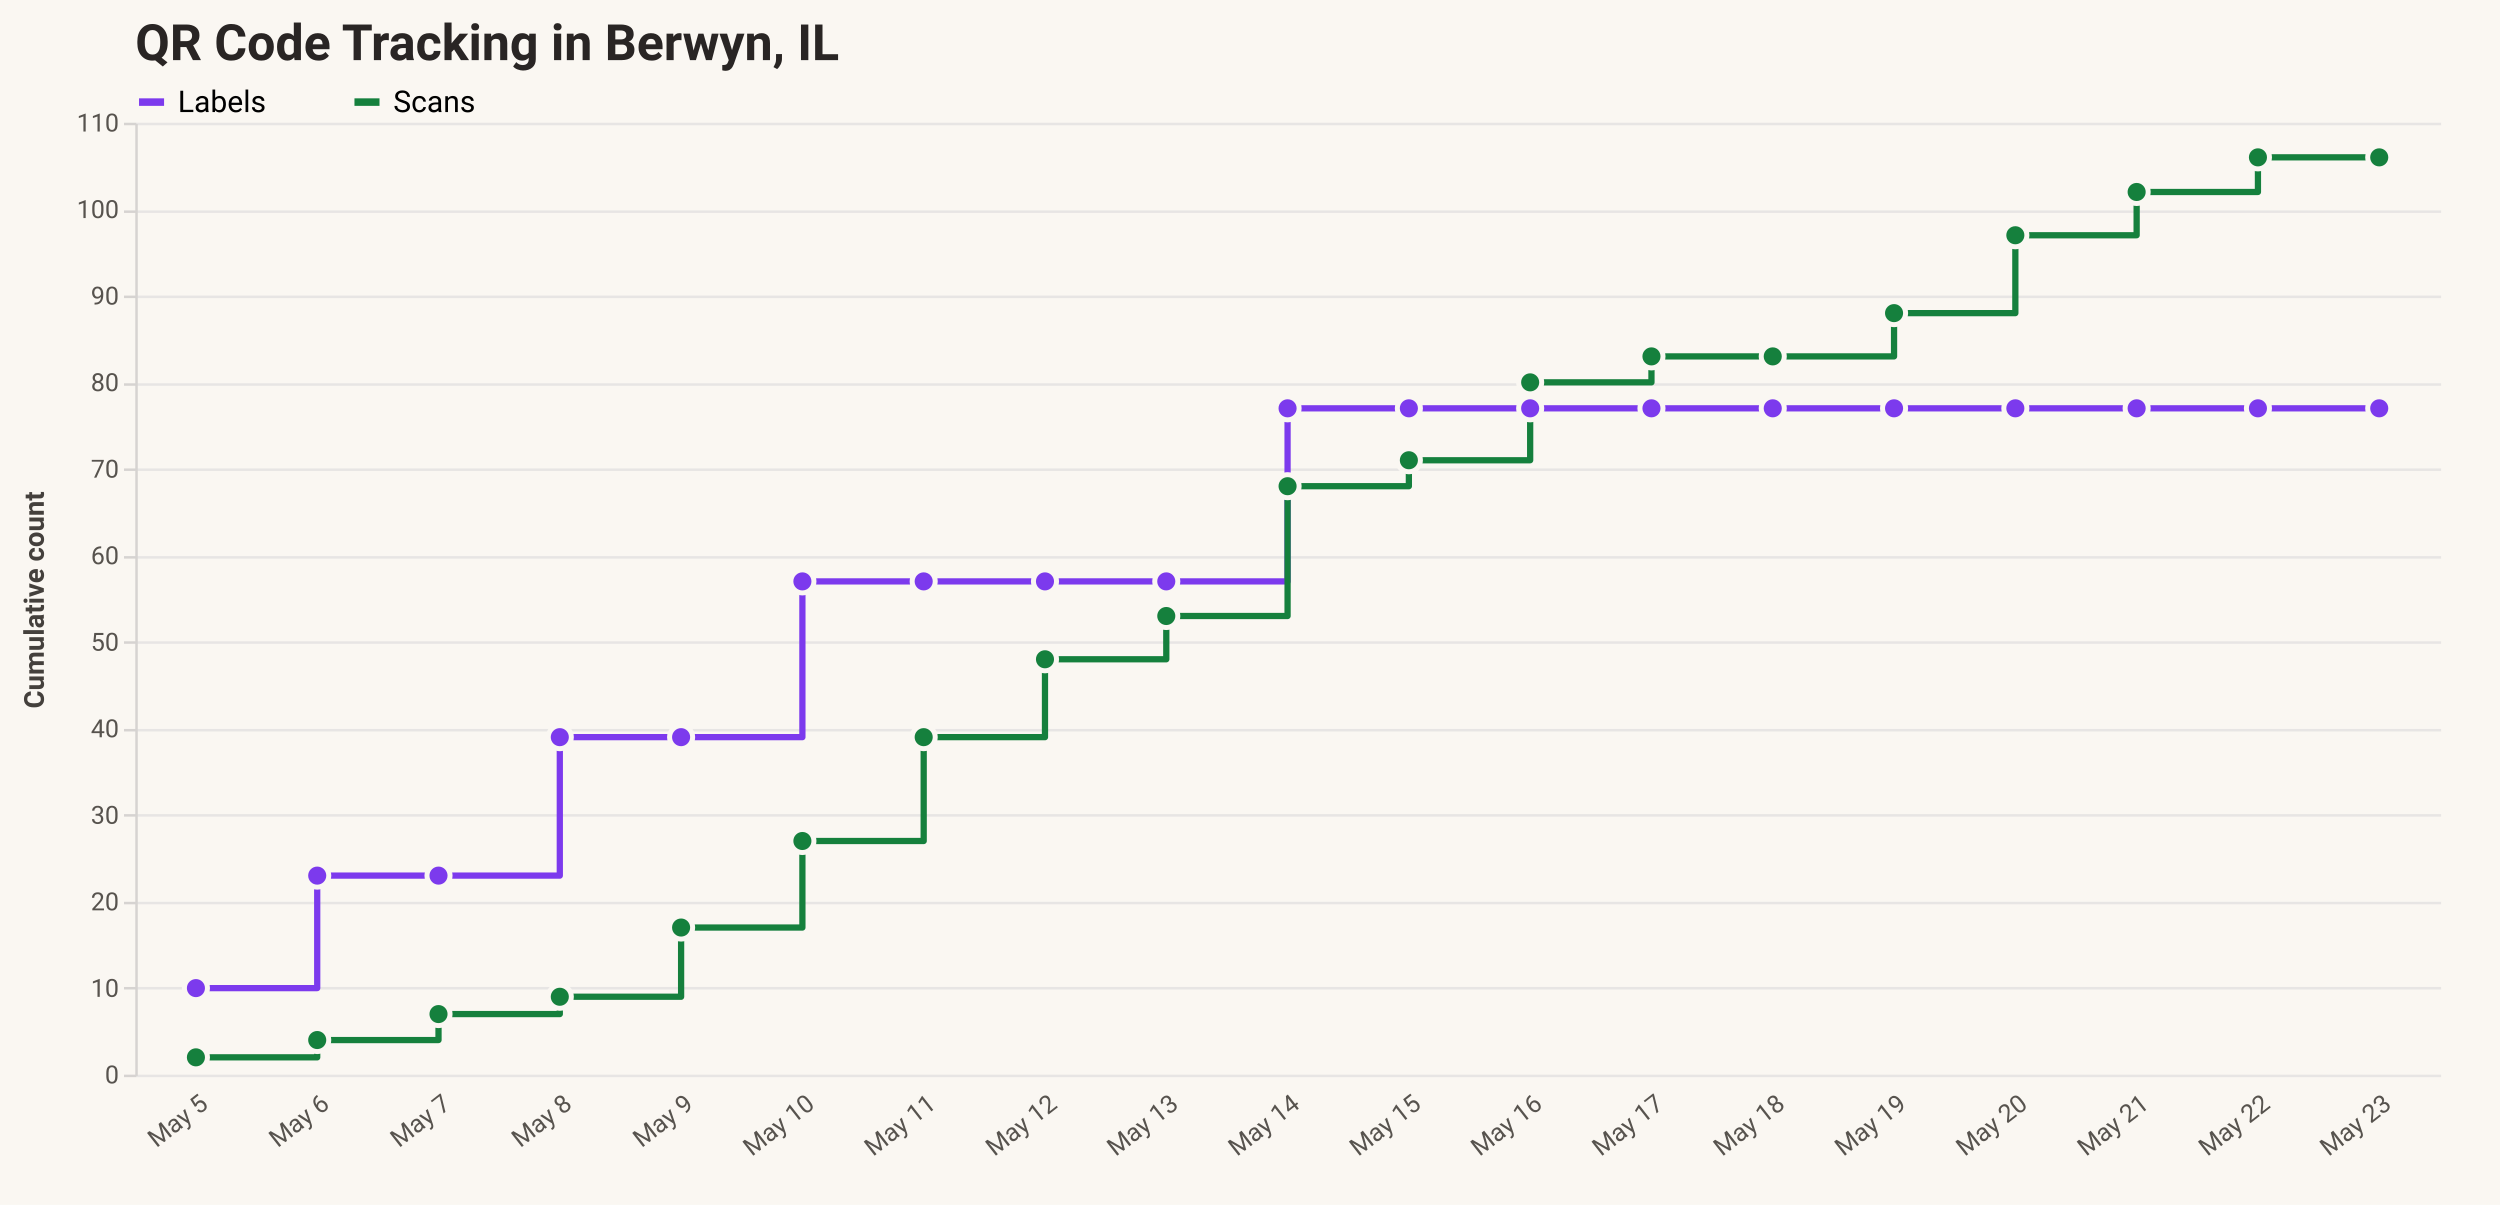
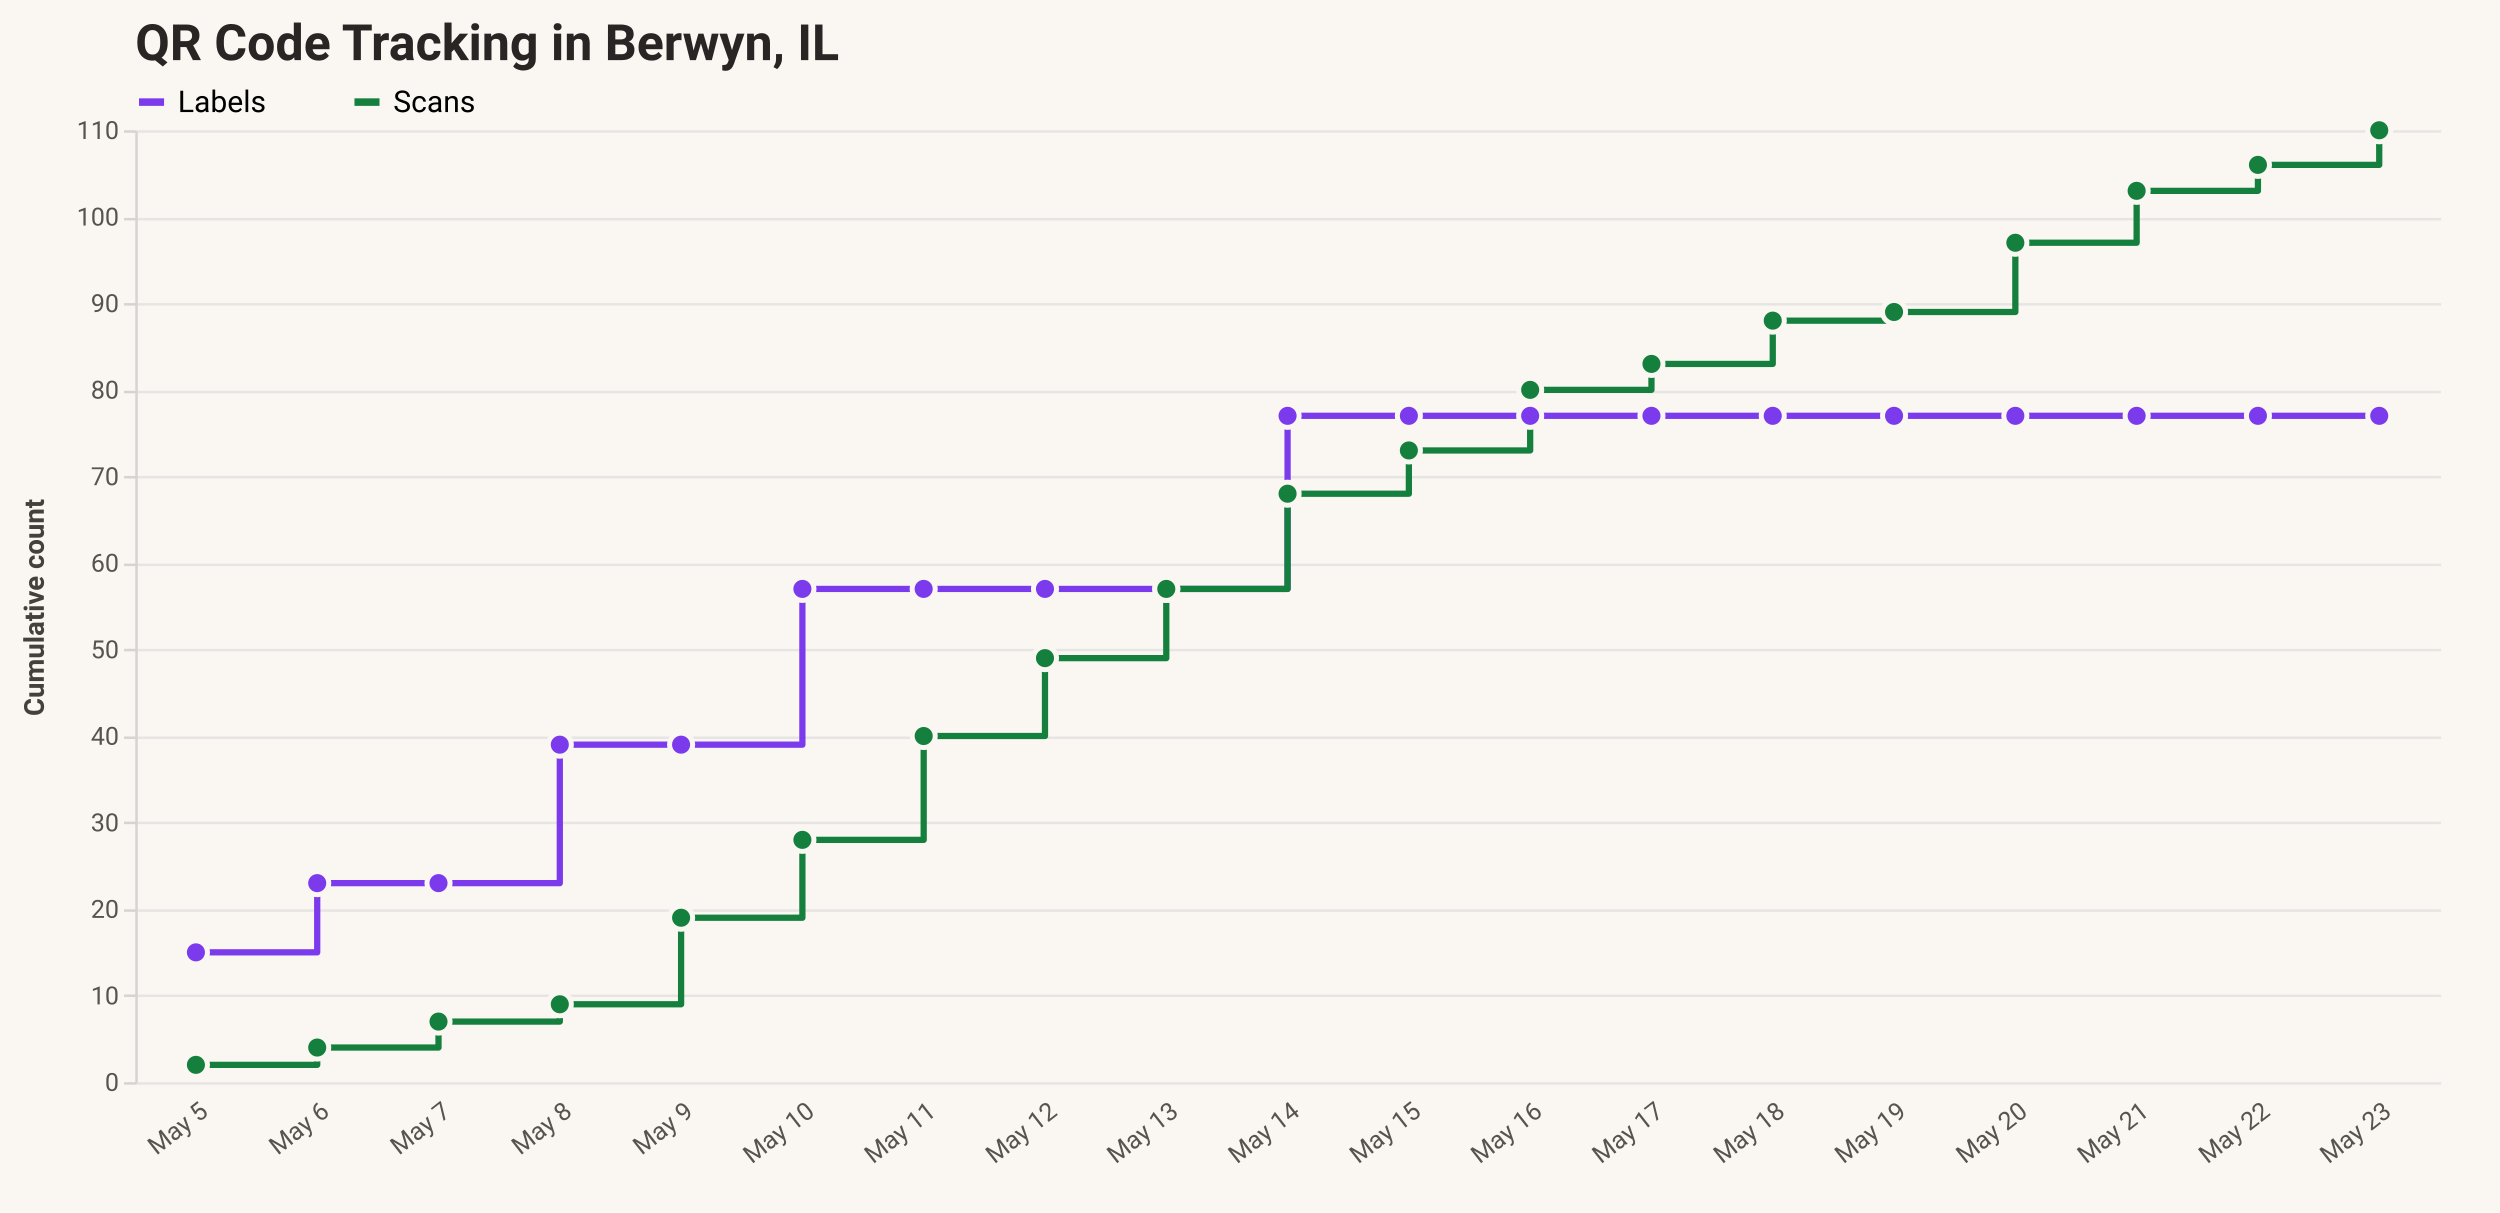
- <svg xmlns="http://www.w3.org/2000/svg" version="1.1" class="marks" width="998" height="481" viewBox="0 0 998 481">
-   <rect width="998" height="481" fill="#faf7f2" />
-   <g fill="none" stroke-miterlimit="10" transform="translate(54,49)">
+ <svg xmlns="http://www.w3.org/2000/svg" version="1.1" class="marks" width="998" height="484" viewBox="0 0 998 484">
+   <rect width="998" height="484" fill="#faf7f2" />
+   <g fill="none" stroke-miterlimit="10" transform="translate(54,52)">
    <g class="mark-group role-frame root" role="graphics-object" aria-roledescription="group mark container">
      <g transform="translate(0,0)">
        <path class="background" aria-hidden="true" d="M0,0h920v380h-920Z" />
        <g>
          <g class="mark-group role-axis" aria-hidden="true">
            <g transform="translate(0.5,0.5)">
              <path class="background" aria-hidden="true" d="M0,0h0v0h0Z" pointer-events="none" />
              <g>
                <g class="mark-rule role-axis-grid" pointer-events="none">
                  <line transform="translate(0,380)" x2="920" y2="0" stroke="#e7e5e4" stroke-width="1" opacity="1" />
                  <line transform="translate(0,345)" x2="920" y2="0" stroke="#e7e5e4" stroke-width="1" opacity="1" />
                  <line transform="translate(0,311)" x2="920" y2="0" stroke="#e7e5e4" stroke-width="1" opacity="1" />
                  <line transform="translate(0,276)" x2="920" y2="0" stroke="#e7e5e4" stroke-width="1" opacity="1" />
                  <line transform="translate(0,242)" x2="920" y2="0" stroke="#e7e5e4" stroke-width="1" opacity="1" />
                  <line transform="translate(0,207)" x2="920" y2="0" stroke="#e7e5e4" stroke-width="1" opacity="1" />
                  <line transform="translate(0,173)" x2="920" y2="0" stroke="#e7e5e4" stroke-width="1" opacity="1" />
                  <line transform="translate(0,138)" x2="920" y2="0" stroke="#e7e5e4" stroke-width="1" opacity="1" />
                  <line transform="translate(0,104)" x2="920" y2="0" stroke="#e7e5e4" stroke-width="1" opacity="1" />
                  <line transform="translate(0,69)" x2="920" y2="0" stroke="#e7e5e4" stroke-width="1" opacity="1" />
                  <line transform="translate(0,35)" x2="920" y2="0" stroke="#e7e5e4" stroke-width="1" opacity="1" />
                  <line transform="translate(0,0)" x2="920" y2="0" stroke="#e7e5e4" stroke-width="1" opacity="1" />
                </g>
              </g>
              <path class="foreground" aria-hidden="true" d="" pointer-events="none" display="none" />
            </g>
          </g>
          <g class="mark-group role-axis" role="graphics-symbol" aria-roledescription="axis" aria-label="X-axis for a discrete scale with 19 values: 2026-05-05, 2026-05-06, 2026-05-07, 2026-05-08, 2026-05-09, ending with 2026-05-23">
            <g transform="translate(0.5,380.5)">
              <path class="background" aria-hidden="true" d="M0,0h0v0h0Z" pointer-events="none" />
              <g>
                <g class="mark-text role-axis-label" pointer-events="none">
                  <text text-anchor="end" transform="translate(24.21053,6) rotate(322) translate(0,8)" font-family="ui-sans-serif, system-ui, &quot;Segoe UI&quot;, Roboto, Helvetica, Arial, sans-serif" font-size="10px" fill="#57534e" opacity="1">May  5</text>
                  <text text-anchor="end" transform="translate(72.63158,6) rotate(322) translate(0,8)" font-family="ui-sans-serif, system-ui, &quot;Segoe UI&quot;, Roboto, Helvetica, Arial, sans-serif" font-size="10px" fill="#57534e" opacity="1">May  6</text>
                  <text text-anchor="end" transform="translate(121.0526,6) rotate(322) translate(0,8)" font-family="ui-sans-serif, system-ui, &quot;Segoe UI&quot;, Roboto, Helvetica, Arial, sans-serif" font-size="10px" fill="#57534e" opacity="1">May  7</text>
                  <text text-anchor="end" transform="translate(169.4737,6) rotate(322) translate(0,8)" font-family="ui-sans-serif, system-ui, &quot;Segoe UI&quot;, Roboto, Helvetica, Arial, sans-serif" font-size="10px" fill="#57534e" opacity="1">May  8</text>
                  <text text-anchor="end" transform="translate(217.8947,6) rotate(322) translate(0,8)" font-family="ui-sans-serif, system-ui, &quot;Segoe UI&quot;, Roboto, Helvetica, Arial, sans-serif" font-size="10px" fill="#57534e" opacity="1">May  9</text>
                  <text text-anchor="end" transform="translate(266.3158,6) rotate(322) translate(0,8)" font-family="ui-sans-serif, system-ui, &quot;Segoe UI&quot;, Roboto, Helvetica, Arial, sans-serif" font-size="10px" fill="#57534e" opacity="1">May 10</text>
                  <text text-anchor="end" transform="translate(314.7368,6) rotate(322) translate(0,8)" font-family="ui-sans-serif, system-ui, &quot;Segoe UI&quot;, Roboto, Helvetica, Arial, sans-serif" font-size="10px" fill="#57534e" opacity="1">May 11</text>
                  <text text-anchor="end" transform="translate(363.1579,6) rotate(322) translate(0,8)" font-family="ui-sans-serif, system-ui, &quot;Segoe UI&quot;, Roboto, Helvetica, Arial, sans-serif" font-size="10px" fill="#57534e" opacity="1">May 12</text>
                  <text text-anchor="end" transform="translate(411.5789,6) rotate(322) translate(0,8)" font-family="ui-sans-serif, system-ui, &quot;Segoe UI&quot;, Roboto, Helvetica, Arial, sans-serif" font-size="10px" fill="#57534e" opacity="1">May 13</text>
                  <text text-anchor="end" transform="translate(460,6) rotate(322) translate(0,8)" font-family="ui-sans-serif, system-ui, &quot;Segoe UI&quot;, Roboto, Helvetica, Arial, sans-serif" font-size="10px" fill="#57534e" opacity="1">May 14</text>
                  <text text-anchor="end" transform="translate(508.4211,6) rotate(322) translate(0,8)" font-family="ui-sans-serif, system-ui, &quot;Segoe UI&quot;, Roboto, Helvetica, Arial, sans-serif" font-size="10px" fill="#57534e" opacity="1">May 15</text>
                  <text text-anchor="end" transform="translate(556.8421,6) rotate(322) translate(0,8)" font-family="ui-sans-serif, system-ui, &quot;Segoe UI&quot;, Roboto, Helvetica, Arial, sans-serif" font-size="10px" fill="#57534e" opacity="1">May 16</text>
                  <text text-anchor="end" transform="translate(605.2632,6) rotate(322) translate(0,8)" font-family="ui-sans-serif, system-ui, &quot;Segoe UI&quot;, Roboto, Helvetica, Arial, sans-serif" font-size="10px" fill="#57534e" opacity="1">May 17</text>
                  <text text-anchor="end" transform="translate(653.6842,6) rotate(322) translate(0,8)" font-family="ui-sans-serif, system-ui, &quot;Segoe UI&quot;, Roboto, Helvetica, Arial, sans-serif" font-size="10px" fill="#57534e" opacity="1">May 18</text>
                  <text text-anchor="end" transform="translate(702.1053,6) rotate(322) translate(0,8)" font-family="ui-sans-serif, system-ui, &quot;Segoe UI&quot;, Roboto, Helvetica, Arial, sans-serif" font-size="10px" fill="#57534e" opacity="1">May 19</text>
                  <text text-anchor="end" transform="translate(750.5263,6) rotate(322) translate(0,8)" font-family="ui-sans-serif, system-ui, &quot;Segoe UI&quot;, Roboto, Helvetica, Arial, sans-serif" font-size="10px" fill="#57534e" opacity="1">May 20</text>
                  <text text-anchor="end" transform="translate(798.9474,6) rotate(322) translate(0,8)" font-family="ui-sans-serif, system-ui, &quot;Segoe UI&quot;, Roboto, Helvetica, Arial, sans-serif" font-size="10px" fill="#57534e" opacity="1">May 21</text>
                  <text text-anchor="end" transform="translate(847.3684,6) rotate(322) translate(0,8)" font-family="ui-sans-serif, system-ui, &quot;Segoe UI&quot;, Roboto, Helvetica, Arial, sans-serif" font-size="10px" fill="#57534e" opacity="1">May 22</text>
                  <text text-anchor="end" transform="translate(895.7895,6) rotate(322) translate(0,8)" font-family="ui-sans-serif, system-ui, &quot;Segoe UI&quot;, Roboto, Helvetica, Arial, sans-serif" font-size="10px" fill="#57534e" opacity="1">May 23</text>
                </g>
              </g>
              <path class="foreground" aria-hidden="true" d="" pointer-events="none" display="none" />
            </g>
          </g>
          <g class="mark-group role-axis" role="graphics-symbol" aria-roledescription="axis" aria-label="Y-axis titled 'Cumulative count' for a linear scale with values from 0 to 110">
            <g transform="translate(0.5,0.5)">
              <path class="background" aria-hidden="true" d="M0,0h0v0h0Z" pointer-events="none" />
              <g>
                <g class="mark-rule role-axis-tick" pointer-events="none">
                  <line transform="translate(0,380)" x2="-5" y2="0" stroke="#d6d3d1" stroke-width="1" opacity="1" />
                  <line transform="translate(0,345)" x2="-5" y2="0" stroke="#d6d3d1" stroke-width="1" opacity="1" />
                  <line transform="translate(0,311)" x2="-5" y2="0" stroke="#d6d3d1" stroke-width="1" opacity="1" />
                  <line transform="translate(0,276)" x2="-5" y2="0" stroke="#d6d3d1" stroke-width="1" opacity="1" />
                  <line transform="translate(0,242)" x2="-5" y2="0" stroke="#d6d3d1" stroke-width="1" opacity="1" />
                  <line transform="translate(0,207)" x2="-5" y2="0" stroke="#d6d3d1" stroke-width="1" opacity="1" />
                  <line transform="translate(0,173)" x2="-5" y2="0" stroke="#d6d3d1" stroke-width="1" opacity="1" />
                  <line transform="translate(0,138)" x2="-5" y2="0" stroke="#d6d3d1" stroke-width="1" opacity="1" />
                  <line transform="translate(0,104)" x2="-5" y2="0" stroke="#d6d3d1" stroke-width="1" opacity="1" />
                  <line transform="translate(0,69)" x2="-5" y2="0" stroke="#d6d3d1" stroke-width="1" opacity="1" />
                  <line transform="translate(0,35)" x2="-5" y2="0" stroke="#d6d3d1" stroke-width="1" opacity="1" />
                  <line transform="translate(0,0)" x2="-5" y2="0" stroke="#d6d3d1" stroke-width="1" opacity="1" />
                </g>
                <g class="mark-text role-axis-label" pointer-events="none">
                  <text text-anchor="end" transform="translate(-7,383)" font-family="ui-sans-serif, system-ui, &quot;Segoe UI&quot;, Roboto, Helvetica, Arial, sans-serif" font-size="10px" fill="#57534e" opacity="1">0</text>
                  <text text-anchor="end" transform="translate(-7,348.4545)" font-family="ui-sans-serif, system-ui, &quot;Segoe UI&quot;, Roboto, Helvetica, Arial, sans-serif" font-size="10px" fill="#57534e" opacity="1">10</text>
                  <text text-anchor="end" transform="translate(-7,313.9091)" font-family="ui-sans-serif, system-ui, &quot;Segoe UI&quot;, Roboto, Helvetica, Arial, sans-serif" font-size="10px" fill="#57534e" opacity="1">20</text>
                  <text text-anchor="end" transform="translate(-7,279.3636)" font-family="ui-sans-serif, system-ui, &quot;Segoe UI&quot;, Roboto, Helvetica, Arial, sans-serif" font-size="10px" fill="#57534e" opacity="1">30</text>
                  <text text-anchor="end" transform="translate(-7,244.8182)" font-family="ui-sans-serif, system-ui, &quot;Segoe UI&quot;, Roboto, Helvetica, Arial, sans-serif" font-size="10px" fill="#57534e" opacity="1">40</text>
                  <text text-anchor="end" transform="translate(-7,210.2727)" font-family="ui-sans-serif, system-ui, &quot;Segoe UI&quot;, Roboto, Helvetica, Arial, sans-serif" font-size="10px" fill="#57534e" opacity="1">50</text>
                  <text text-anchor="end" transform="translate(-7,175.7273)" font-family="ui-sans-serif, system-ui, &quot;Segoe UI&quot;, Roboto, Helvetica, Arial, sans-serif" font-size="10px" fill="#57534e" opacity="1">60</text>
                  <text text-anchor="end" transform="translate(-7,141.1818)" font-family="ui-sans-serif, system-ui, &quot;Segoe UI&quot;, Roboto, Helvetica, Arial, sans-serif" font-size="10px" fill="#57534e" opacity="1">70</text>
                  <text text-anchor="end" transform="translate(-7,106.6364)" font-family="ui-sans-serif, system-ui, &quot;Segoe UI&quot;, Roboto, Helvetica, Arial, sans-serif" font-size="10px" fill="#57534e" opacity="1">80</text>
                  <text text-anchor="end" transform="translate(-7,72.09091)" font-family="ui-sans-serif, system-ui, &quot;Segoe UI&quot;, Roboto, Helvetica, Arial, sans-serif" font-size="10px" fill="#57534e" opacity="1">90</text>
                  <text text-anchor="end" transform="translate(-7,37.54545)" font-family="ui-sans-serif, system-ui, &quot;Segoe UI&quot;, Roboto, Helvetica, Arial, sans-serif" font-size="10px" fill="#57534e" opacity="1">100</text>
                  <text text-anchor="end" transform="translate(-7,3)" font-family="ui-sans-serif, system-ui, &quot;Segoe UI&quot;, Roboto, Helvetica, Arial, sans-serif" font-size="10px" fill="#57534e" opacity="1">110</text>
                </g>
                <g class="mark-rule role-axis-domain" pointer-events="none">
                  <line transform="translate(0,380)" x2="0" y2="-380" stroke="#d6d3d1" stroke-width="1" opacity="1" />
                </g>
                <g class="mark-text role-axis-title" pointer-events="none">
                  <text text-anchor="middle" transform="translate(-35,190) rotate(-90) translate(0,-2)" font-family="ui-sans-serif, system-ui, &quot;Segoe UI&quot;, Roboto, Helvetica, Arial, sans-serif" font-size="11px" font-weight="bold" fill="#44403c" opacity="1">Cumulative count</text>
                </g>
              </g>
              <path class="foreground" aria-hidden="true" d="" pointer-events="none" display="none" />
            </g>
          </g>
          <g class="mark-group role-scope layer_0_pathgroup" role="graphics-object" aria-roledescription="group mark container">
            <g transform="translate(0,0)">
              <path class="background" aria-hidden="true" d="M0,0h920v380h-920Z" />
              <g>
                <g class="mark-line role-mark layer_0_marks" role="graphics-object" aria-roledescription="line mark container">
-                   <path aria-label="calendar_day: 2026-05-05; Cumulative count: 10; series: Labels" role="graphics-symbol" aria-roledescription="line mark" d="M24.211,345.455L72.632,345.455L72.632,300.545L121.053,300.545L121.053,300.545L169.474,300.545L169.474,245.273L217.895,245.273L217.895,245.273L266.316,245.273L266.316,183.091L314.737,183.091L314.737,183.091L363.158,183.091L363.158,183.091L411.579,183.091L411.579,183.091L460,183.091L460,114L508.421,114L508.421,114L556.842,114L556.842,114L605.263,114L605.263,114L653.684,114L653.684,114L702.105,114L702.105,114L750.526,114L750.526,114L798.947,114L798.947,114L847.368,114L847.368,114L895.789,114L895.789,114" stroke="#7c3aed" stroke-width="2.5" stroke-linecap="round" stroke-linejoin="round" />
+                   <path aria-label="calendar_day: 2026-05-05; Cumulative count: 15; series: Labels" role="graphics-symbol" aria-roledescription="line mark" d="M24.211,328.182L72.632,328.182L72.632,300.545L121.053,300.545L121.053,300.545L169.474,300.545L169.474,245.273L217.895,245.273L217.895,245.273L266.316,245.273L266.316,183.091L314.737,183.091L314.737,183.091L363.158,183.091L363.158,183.091L411.579,183.091L411.579,183.091L460,183.091L460,114L508.421,114L508.421,114L556.842,114L556.842,114L605.263,114L605.263,114L653.684,114L653.684,114L702.105,114L702.105,114L750.526,114L750.526,114L798.947,114L798.947,114L847.368,114L847.368,114L895.789,114L895.789,114" stroke="#7c3aed" stroke-width="2.5" stroke-linecap="round" stroke-linejoin="round" />
                </g>
              </g>
              <path class="foreground" aria-hidden="true" d="" display="none" />
            </g>
            <g transform="translate(0,0)">
              <path class="background" aria-hidden="true" d="M0,0h920v380h-920Z" />
              <g>
                <g class="mark-line role-mark layer_0_marks" role="graphics-object" aria-roledescription="line mark container">
-                   <path aria-label="calendar_day: 2026-05-05; Cumulative count: 2; series: Scans" role="graphics-symbol" aria-roledescription="line mark" d="M24.211,373.091L72.632,373.091L72.632,366.182L121.053,366.182L121.053,355.818L169.474,355.818L169.474,348.909L217.895,348.909L217.895,321.273L266.316,321.273L266.316,286.727L314.737,286.727L314.737,245.273L363.158,245.273L363.158,214.182L411.579,214.182L411.579,196.909L460,196.909L460,145.091L508.421,145.091L508.421,134.727L556.842,134.727L556.842,103.636L605.263,103.636L605.263,93.273L653.684,93.273L653.684,93.273L702.105,93.273L702.105,76L750.526,76L750.526,44.909L798.947,44.909L798.947,27.636L847.368,27.636L847.368,13.818L895.789,13.818L895.789,13.818" stroke="#15803d" stroke-width="2.5" stroke-linecap="round" stroke-linejoin="round" />
+                   <path aria-label="calendar_day: 2026-05-05; Cumulative count: 2; series: Scans" role="graphics-symbol" aria-roledescription="line mark" d="M24.211,373.091L72.632,373.091L72.632,366.182L121.053,366.182L121.053,355.818L169.474,355.818L169.474,348.909L217.895,348.909L217.895,314.364L266.316,314.364L266.316,283.273L314.737,283.273L314.737,241.818L363.158,241.818L363.158,210.727L411.579,210.727L411.579,183.091L460,183.091L460,145.091L508.421,145.091L508.421,127.818L556.842,127.818L556.842,103.636L605.263,103.636L605.263,93.273L653.684,93.273L653.684,76L702.105,76L702.105,72.545L750.526,72.545L750.526,44.909L798.947,44.909L798.947,24.182L847.368,24.182L847.368,13.818L895.789,13.818L895.789,0" stroke="#15803d" stroke-width="2.5" stroke-linecap="round" stroke-linejoin="round" />
                </g>
              </g>
              <path class="foreground" aria-hidden="true" d="" display="none" />
            </g>
          </g>
          <g class="mark-symbol role-mark layer_1_marks" role="graphics-object" aria-roledescription="symbol mark container">
-             <path aria-label="calendar_day: 2026-05-05; Cumulative count: 10; series: Labels" role="graphics-symbol" aria-roledescription="point" transform="translate(24.21053,345.4545)" d="M4.61,0A4.61,4.61,0,1,1,-4.61,0A4.61,4.61,0,1,1,4.61,0" fill="#7c3aed" stroke="#faf7f2" stroke-width="2" opacity="1" />
+             <path aria-label="calendar_day: 2026-05-05; Cumulative count: 15; series: Labels" role="graphics-symbol" aria-roledescription="point" transform="translate(24.21053,328.1818)" d="M4.61,0A4.61,4.61,0,1,1,-4.61,0A4.61,4.61,0,1,1,4.61,0" fill="#7c3aed" stroke="#faf7f2" stroke-width="2" opacity="1" />
            <path aria-label="calendar_day: 2026-05-05; Cumulative count: 2; series: Scans" role="graphics-symbol" aria-roledescription="point" transform="translate(24.21053,373.0909)" d="M4.61,0A4.61,4.61,0,1,1,-4.61,0A4.61,4.61,0,1,1,4.61,0" fill="#15803d" stroke="#faf7f2" stroke-width="2" opacity="1" />
            <path aria-label="calendar_day: 2026-05-06; Cumulative count: 23; series: Labels" role="graphics-symbol" aria-roledescription="point" transform="translate(72.63158,300.5455)" d="M4.61,0A4.61,4.61,0,1,1,-4.61,0A4.61,4.61,0,1,1,4.61,0" fill="#7c3aed" stroke="#faf7f2" stroke-width="2" opacity="1" />
            <path aria-label="calendar_day: 2026-05-06; Cumulative count: 4; series: Scans" role="graphics-symbol" aria-roledescription="point" transform="translate(72.63158,366.1818)" d="M4.61,0A4.61,4.61,0,1,1,-4.61,0A4.61,4.61,0,1,1,4.61,0" fill="#15803d" stroke="#faf7f2" stroke-width="2" opacity="1" />
            <path aria-label="calendar_day: 2026-05-07; Cumulative count: 23; series: Labels" role="graphics-symbol" aria-roledescription="point" transform="translate(121.0526,300.5455)" d="M4.61,0A4.61,4.61,0,1,1,-4.61,0A4.61,4.61,0,1,1,4.61,0" fill="#7c3aed" stroke="#faf7f2" stroke-width="2" opacity="1" />
            <path aria-label="calendar_day: 2026-05-07; Cumulative count: 7; series: Scans" role="graphics-symbol" aria-roledescription="point" transform="translate(121.0526,355.8182)" d="M4.61,0A4.61,4.61,0,1,1,-4.61,0A4.61,4.61,0,1,1,4.61,0" fill="#15803d" stroke="#faf7f2" stroke-width="2" opacity="1" />
            <path aria-label="calendar_day: 2026-05-08; Cumulative count: 39; series: Labels" role="graphics-symbol" aria-roledescription="point" transform="translate(169.4737,245.2727)" d="M4.61,0A4.61,4.61,0,1,1,-4.61,0A4.61,4.61,0,1,1,4.61,0" fill="#7c3aed" stroke="#faf7f2" stroke-width="2" opacity="1" />
            <path aria-label="calendar_day: 2026-05-08; Cumulative count: 9; series: Scans" role="graphics-symbol" aria-roledescription="point" transform="translate(169.4737,348.9091)" d="M4.61,0A4.61,4.61,0,1,1,-4.61,0A4.61,4.61,0,1,1,4.61,0" fill="#15803d" stroke="#faf7f2" stroke-width="2" opacity="1" />
            <path aria-label="calendar_day: 2026-05-09; Cumulative count: 39; series: Labels" role="graphics-symbol" aria-roledescription="point" transform="translate(217.8947,245.2727)" d="M4.61,0A4.61,4.61,0,1,1,-4.61,0A4.61,4.61,0,1,1,4.61,0" fill="#7c3aed" stroke="#faf7f2" stroke-width="2" opacity="1" />
-             <path aria-label="calendar_day: 2026-05-09; Cumulative count: 17; series: Scans" role="graphics-symbol" aria-roledescription="point" transform="translate(217.8947,321.2727)" d="M4.61,0A4.61,4.61,0,1,1,-4.61,0A4.61,4.61,0,1,1,4.61,0" fill="#15803d" stroke="#faf7f2" stroke-width="2" opacity="1" />
+             <path aria-label="calendar_day: 2026-05-09; Cumulative count: 19; series: Scans" role="graphics-symbol" aria-roledescription="point" transform="translate(217.8947,314.3636)" d="M4.61,0A4.61,4.61,0,1,1,-4.61,0A4.61,4.61,0,1,1,4.61,0" fill="#15803d" stroke="#faf7f2" stroke-width="2" opacity="1" />
            <path aria-label="calendar_day: 2026-05-10; Cumulative count: 57; series: Labels" role="graphics-symbol" aria-roledescription="point" transform="translate(266.3158,183.0909)" d="M4.61,0A4.61,4.61,0,1,1,-4.61,0A4.61,4.61,0,1,1,4.61,0" fill="#7c3aed" stroke="#faf7f2" stroke-width="2" opacity="1" />
-             <path aria-label="calendar_day: 2026-05-10; Cumulative count: 27; series: Scans" role="graphics-symbol" aria-roledescription="point" transform="translate(266.3158,286.7273)" d="M4.61,0A4.61,4.61,0,1,1,-4.61,0A4.61,4.61,0,1,1,4.61,0" fill="#15803d" stroke="#faf7f2" stroke-width="2" opacity="1" />
+             <path aria-label="calendar_day: 2026-05-10; Cumulative count: 28; series: Scans" role="graphics-symbol" aria-roledescription="point" transform="translate(266.3158,283.2727)" d="M4.61,0A4.61,4.61,0,1,1,-4.61,0A4.61,4.61,0,1,1,4.61,0" fill="#15803d" stroke="#faf7f2" stroke-width="2" opacity="1" />
            <path aria-label="calendar_day: 2026-05-11; Cumulative count: 57; series: Labels" role="graphics-symbol" aria-roledescription="point" transform="translate(314.7368,183.0909)" d="M4.61,0A4.61,4.61,0,1,1,-4.61,0A4.61,4.61,0,1,1,4.61,0" fill="#7c3aed" stroke="#faf7f2" stroke-width="2" opacity="1" />
-             <path aria-label="calendar_day: 2026-05-11; Cumulative count: 39; series: Scans" role="graphics-symbol" aria-roledescription="point" transform="translate(314.7368,245.2727)" d="M4.61,0A4.61,4.61,0,1,1,-4.61,0A4.61,4.61,0,1,1,4.61,0" fill="#15803d" stroke="#faf7f2" stroke-width="2" opacity="1" />
+             <path aria-label="calendar_day: 2026-05-11; Cumulative count: 40; series: Scans" role="graphics-symbol" aria-roledescription="point" transform="translate(314.7368,241.8182)" d="M4.61,0A4.61,4.61,0,1,1,-4.61,0A4.61,4.61,0,1,1,4.61,0" fill="#15803d" stroke="#faf7f2" stroke-width="2" opacity="1" />
            <path aria-label="calendar_day: 2026-05-12; Cumulative count: 57; series: Labels" role="graphics-symbol" aria-roledescription="point" transform="translate(363.1579,183.0909)" d="M4.61,0A4.61,4.61,0,1,1,-4.61,0A4.61,4.61,0,1,1,4.61,0" fill="#7c3aed" stroke="#faf7f2" stroke-width="2" opacity="1" />
-             <path aria-label="calendar_day: 2026-05-12; Cumulative count: 48; series: Scans" role="graphics-symbol" aria-roledescription="point" transform="translate(363.1579,214.1818)" d="M4.61,0A4.61,4.61,0,1,1,-4.61,0A4.61,4.61,0,1,1,4.61,0" fill="#15803d" stroke="#faf7f2" stroke-width="2" opacity="1" />
+             <path aria-label="calendar_day: 2026-05-12; Cumulative count: 49; series: Scans" role="graphics-symbol" aria-roledescription="point" transform="translate(363.1579,210.7273)" d="M4.61,0A4.61,4.61,0,1,1,-4.61,0A4.61,4.61,0,1,1,4.61,0" fill="#15803d" stroke="#faf7f2" stroke-width="2" opacity="1" />
            <path aria-label="calendar_day: 2026-05-13; Cumulative count: 57; series: Labels" role="graphics-symbol" aria-roledescription="point" transform="translate(411.5789,183.0909)" d="M4.61,0A4.61,4.61,0,1,1,-4.61,0A4.61,4.61,0,1,1,4.61,0" fill="#7c3aed" stroke="#faf7f2" stroke-width="2" opacity="1" />
-             <path aria-label="calendar_day: 2026-05-13; Cumulative count: 53; series: Scans" role="graphics-symbol" aria-roledescription="point" transform="translate(411.5789,196.9091)" d="M4.61,0A4.61,4.61,0,1,1,-4.61,0A4.61,4.61,0,1,1,4.61,0" fill="#15803d" stroke="#faf7f2" stroke-width="2" opacity="1" />
+             <path aria-label="calendar_day: 2026-05-13; Cumulative count: 57; series: Scans" role="graphics-symbol" aria-roledescription="point" transform="translate(411.5789,183.0909)" d="M4.61,0A4.61,4.61,0,1,1,-4.61,0A4.61,4.61,0,1,1,4.61,0" fill="#15803d" stroke="#faf7f2" stroke-width="2" opacity="1" />
            <path aria-label="calendar_day: 2026-05-14; Cumulative count: 77; series: Labels" role="graphics-symbol" aria-roledescription="point" transform="translate(460,114)" d="M4.61,0A4.61,4.61,0,1,1,-4.61,0A4.61,4.61,0,1,1,4.61,0" fill="#7c3aed" stroke="#faf7f2" stroke-width="2" opacity="1" />
            <path aria-label="calendar_day: 2026-05-14; Cumulative count: 68; series: Scans" role="graphics-symbol" aria-roledescription="point" transform="translate(460,145.0909)" d="M4.61,0A4.61,4.61,0,1,1,-4.61,0A4.61,4.61,0,1,1,4.61,0" fill="#15803d" stroke="#faf7f2" stroke-width="2" opacity="1" />
            <path aria-label="calendar_day: 2026-05-15; Cumulative count: 77; series: Labels" role="graphics-symbol" aria-roledescription="point" transform="translate(508.4211,114)" d="M4.61,0A4.61,4.61,0,1,1,-4.61,0A4.61,4.61,0,1,1,4.61,0" fill="#7c3aed" stroke="#faf7f2" stroke-width="2" opacity="1" />
-             <path aria-label="calendar_day: 2026-05-15; Cumulative count: 71; series: Scans" role="graphics-symbol" aria-roledescription="point" transform="translate(508.4211,134.7273)" d="M4.61,0A4.61,4.61,0,1,1,-4.61,0A4.61,4.61,0,1,1,4.61,0" fill="#15803d" stroke="#faf7f2" stroke-width="2" opacity="1" />
+             <path aria-label="calendar_day: 2026-05-15; Cumulative count: 73; series: Scans" role="graphics-symbol" aria-roledescription="point" transform="translate(508.4211,127.8182)" d="M4.61,0A4.61,4.61,0,1,1,-4.61,0A4.61,4.61,0,1,1,4.61,0" fill="#15803d" stroke="#faf7f2" stroke-width="2" opacity="1" />
            <path aria-label="calendar_day: 2026-05-16; Cumulative count: 77; series: Labels" role="graphics-symbol" aria-roledescription="point" transform="translate(556.8421,114)" d="M4.61,0A4.61,4.61,0,1,1,-4.61,0A4.61,4.61,0,1,1,4.61,0" fill="#7c3aed" stroke="#faf7f2" stroke-width="2" opacity="1" />
            <path aria-label="calendar_day: 2026-05-16; Cumulative count: 80; series: Scans" role="graphics-symbol" aria-roledescription="point" transform="translate(556.8421,103.6364)" d="M4.61,0A4.61,4.61,0,1,1,-4.61,0A4.61,4.61,0,1,1,4.61,0" fill="#15803d" stroke="#faf7f2" stroke-width="2" opacity="1" />
            <path aria-label="calendar_day: 2026-05-17; Cumulative count: 77; series: Labels" role="graphics-symbol" aria-roledescription="point" transform="translate(605.2632,114)" d="M4.61,0A4.61,4.61,0,1,1,-4.61,0A4.61,4.61,0,1,1,4.61,0" fill="#7c3aed" stroke="#faf7f2" stroke-width="2" opacity="1" />
            <path aria-label="calendar_day: 2026-05-17; Cumulative count: 83; series: Scans" role="graphics-symbol" aria-roledescription="point" transform="translate(605.2632,93.27273)" d="M4.61,0A4.61,4.61,0,1,1,-4.61,0A4.61,4.61,0,1,1,4.61,0" fill="#15803d" stroke="#faf7f2" stroke-width="2" opacity="1" />
            <path aria-label="calendar_day: 2026-05-18; Cumulative count: 77; series: Labels" role="graphics-symbol" aria-roledescription="point" transform="translate(653.6842,114)" d="M4.61,0A4.61,4.61,0,1,1,-4.61,0A4.61,4.61,0,1,1,4.61,0" fill="#7c3aed" stroke="#faf7f2" stroke-width="2" opacity="1" />
-             <path aria-label="calendar_day: 2026-05-18; Cumulative count: 83; series: Scans" role="graphics-symbol" aria-roledescription="point" transform="translate(653.6842,93.27273)" d="M4.61,0A4.61,4.61,0,1,1,-4.61,0A4.61,4.61,0,1,1,4.61,0" fill="#15803d" stroke="#faf7f2" stroke-width="2" opacity="1" />
+             <path aria-label="calendar_day: 2026-05-18; Cumulative count: 88; series: Scans" role="graphics-symbol" aria-roledescription="point" transform="translate(653.6842,76)" d="M4.61,0A4.61,4.61,0,1,1,-4.61,0A4.61,4.61,0,1,1,4.61,0" fill="#15803d" stroke="#faf7f2" stroke-width="2" opacity="1" />
            <path aria-label="calendar_day: 2026-05-19; Cumulative count: 77; series: Labels" role="graphics-symbol" aria-roledescription="point" transform="translate(702.1053,114)" d="M4.61,0A4.61,4.61,0,1,1,-4.61,0A4.61,4.61,0,1,1,4.61,0" fill="#7c3aed" stroke="#faf7f2" stroke-width="2" opacity="1" />
-             <path aria-label="calendar_day: 2026-05-19; Cumulative count: 88; series: Scans" role="graphics-symbol" aria-roledescription="point" transform="translate(702.1053,76)" d="M4.61,0A4.61,4.61,0,1,1,-4.61,0A4.61,4.61,0,1,1,4.61,0" fill="#15803d" stroke="#faf7f2" stroke-width="2" opacity="1" />
+             <path aria-label="calendar_day: 2026-05-19; Cumulative count: 89; series: Scans" role="graphics-symbol" aria-roledescription="point" transform="translate(702.1053,72.54545)" d="M4.61,0A4.61,4.61,0,1,1,-4.61,0A4.61,4.61,0,1,1,4.61,0" fill="#15803d" stroke="#faf7f2" stroke-width="2" opacity="1" />
            <path aria-label="calendar_day: 2026-05-20; Cumulative count: 77; series: Labels" role="graphics-symbol" aria-roledescription="point" transform="translate(750.5263,114)" d="M4.61,0A4.61,4.61,0,1,1,-4.61,0A4.61,4.61,0,1,1,4.61,0" fill="#7c3aed" stroke="#faf7f2" stroke-width="2" opacity="1" />
            <path aria-label="calendar_day: 2026-05-20; Cumulative count: 97; series: Scans" role="graphics-symbol" aria-roledescription="point" transform="translate(750.5263,44.90909)" d="M4.61,0A4.61,4.61,0,1,1,-4.61,0A4.61,4.61,0,1,1,4.61,0" fill="#15803d" stroke="#faf7f2" stroke-width="2" opacity="1" />
            <path aria-label="calendar_day: 2026-05-21; Cumulative count: 77; series: Labels" role="graphics-symbol" aria-roledescription="point" transform="translate(798.9474,114)" d="M4.61,0A4.61,4.61,0,1,1,-4.61,0A4.61,4.61,0,1,1,4.61,0" fill="#7c3aed" stroke="#faf7f2" stroke-width="2" opacity="1" />
-             <path aria-label="calendar_day: 2026-05-21; Cumulative count: 102; series: Scans" role="graphics-symbol" aria-roledescription="point" transform="translate(798.9474,27.63636)" d="M4.61,0A4.61,4.61,0,1,1,-4.61,0A4.61,4.61,0,1,1,4.61,0" fill="#15803d" stroke="#faf7f2" stroke-width="2" opacity="1" />
+             <path aria-label="calendar_day: 2026-05-21; Cumulative count: 103; series: Scans" role="graphics-symbol" aria-roledescription="point" transform="translate(798.9474,24.18182)" d="M4.61,0A4.61,4.61,0,1,1,-4.61,0A4.61,4.61,0,1,1,4.61,0" fill="#15803d" stroke="#faf7f2" stroke-width="2" opacity="1" />
            <path aria-label="calendar_day: 2026-05-22; Cumulative count: 77; series: Labels" role="graphics-symbol" aria-roledescription="point" transform="translate(847.3684,114)" d="M4.61,0A4.61,4.61,0,1,1,-4.61,0A4.61,4.61,0,1,1,4.61,0" fill="#7c3aed" stroke="#faf7f2" stroke-width="2" opacity="1" />
            <path aria-label="calendar_day: 2026-05-22; Cumulative count: 106; series: Scans" role="graphics-symbol" aria-roledescription="point" transform="translate(847.3684,13.81818)" d="M4.61,0A4.61,4.61,0,1,1,-4.61,0A4.61,4.61,0,1,1,4.61,0" fill="#15803d" stroke="#faf7f2" stroke-width="2" opacity="1" />
            <path aria-label="calendar_day: 2026-05-23; Cumulative count: 77; series: Labels" role="graphics-symbol" aria-roledescription="point" transform="translate(895.7895,114)" d="M4.61,0A4.61,4.61,0,1,1,-4.61,0A4.61,4.61,0,1,1,4.61,0" fill="#7c3aed" stroke="#faf7f2" stroke-width="2" opacity="1" />
-             <path aria-label="calendar_day: 2026-05-23; Cumulative count: 106; series: Scans" role="graphics-symbol" aria-roledescription="point" transform="translate(895.7895,13.81818)" d="M4.61,0A4.61,4.61,0,1,1,-4.61,0A4.61,4.61,0,1,1,4.61,0" fill="#15803d" stroke="#faf7f2" stroke-width="2" opacity="1" />
+             <path aria-label="calendar_day: 2026-05-23; Cumulative count: 110; series: Scans" role="graphics-symbol" aria-roledescription="point" transform="translate(895.7895,0)" d="M4.61,0A4.61,4.61,0,1,1,-4.61,0A4.61,4.61,0,1,1,4.61,0" fill="#15803d" stroke="#faf7f2" stroke-width="2" opacity="1" />
          </g>
          <g class="mark-group role-legend" role="graphics-symbol" aria-roledescription="legend" aria-label="Symbol legend for fill color and stroke color with 2 values: Labels, Scans">
-             <g transform="translate(0,-15)">
+             <g transform="translate(0,-18)">
              <path class="background" aria-hidden="true" d="M0,0h151v13h-151Z" pointer-events="none" />
              <g>
                <g class="mark-group role-legend-entry">
                  <g transform="translate(0,0)">
                    <path class="background" aria-hidden="true" d="M0,0h0v0h0Z" pointer-events="none" />
                    <g>
                      <g class="mark-group role-scope" role="graphics-object" aria-roledescription="group mark container">
                        <g transform="translate(0,0.25)">
                          <path class="background" aria-hidden="true" d="M0,0h74v12.5h-74Z" pointer-events="none" opacity="1" />
                          <g>
                            <g class="mark-symbol role-legend-symbol" pointer-events="none">
                              <path transform="translate(6.5,6.5)" d="M-5,0L5,0" fill="#7c3aed" stroke="#7c3aed" stroke-width="3" stroke-linejoin="round" opacity="1" />
                            </g>
                            <g class="mark-text role-legend-label" pointer-events="none">
                              <text text-anchor="start" transform="translate(17,10.5)" font-family="ui-sans-serif, system-ui, &quot;Segoe UI&quot;, Roboto, Helvetica, Arial, sans-serif" font-size="12px" fill="#000" opacity="1">Labels</text>
                            </g>
                          </g>
                          <path class="foreground" aria-hidden="true" d="" pointer-events="none" display="none" />
                        </g>
                        <g transform="translate(86,0.25)">
                          <path class="background" aria-hidden="true" d="M0,0h65v12.5h-65Z" pointer-events="none" opacity="1" />
                          <g>
                            <g class="mark-symbol role-legend-symbol" pointer-events="none">
                              <path transform="translate(6.5,6.5)" d="M-5,0L5,0" fill="#15803d" stroke="#15803d" stroke-width="3" stroke-linejoin="round" opacity="1" />
                            </g>
                            <g class="mark-text role-legend-label" pointer-events="none">
                              <text text-anchor="start" transform="translate(17,10.5)" font-family="ui-sans-serif, system-ui, &quot;Segoe UI&quot;, Roboto, Helvetica, Arial, sans-serif" font-size="12px" fill="#000" opacity="1">Scans</text>
                            </g>
                          </g>
                          <path class="foreground" aria-hidden="true" d="" pointer-events="none" display="none" />
                        </g>
                      </g>
                    </g>
                    <path class="foreground" aria-hidden="true" d="" pointer-events="none" display="none" />
                  </g>
                </g>
              </g>
              <path class="foreground" aria-hidden="true" d="" pointer-events="none" display="none" />
            </g>
          </g>
          <g class="mark-group role-title">
-             <g transform="translate(0,-41)">
+             <g transform="translate(0,-44)">
              <path class="background" aria-hidden="true" d="M0,0h0v0h0Z" pointer-events="none" />
              <g>
                <g class="mark-text role-title-text" role="graphics-symbol" aria-roledescription="title" aria-label="Title text 'QR Code Tracking in Berwyn, IL'" pointer-events="none">
                  <text text-anchor="start" transform="translate(0,16)" font-family="ui-sans-serif, system-ui, &quot;Segoe UI&quot;, Roboto, Helvetica, Arial, sans-serif" font-size="20px" font-weight="650" fill="#292524" opacity="1">QR Code Tracking in Berwyn, IL</text>
                </g>
              </g>
              <path class="foreground" aria-hidden="true" d="" pointer-events="none" display="none" />
            </g>
          </g>
        </g>
        <path class="foreground" aria-hidden="true" d="" display="none" />
      </g>
    </g>
  </g>
</svg>
